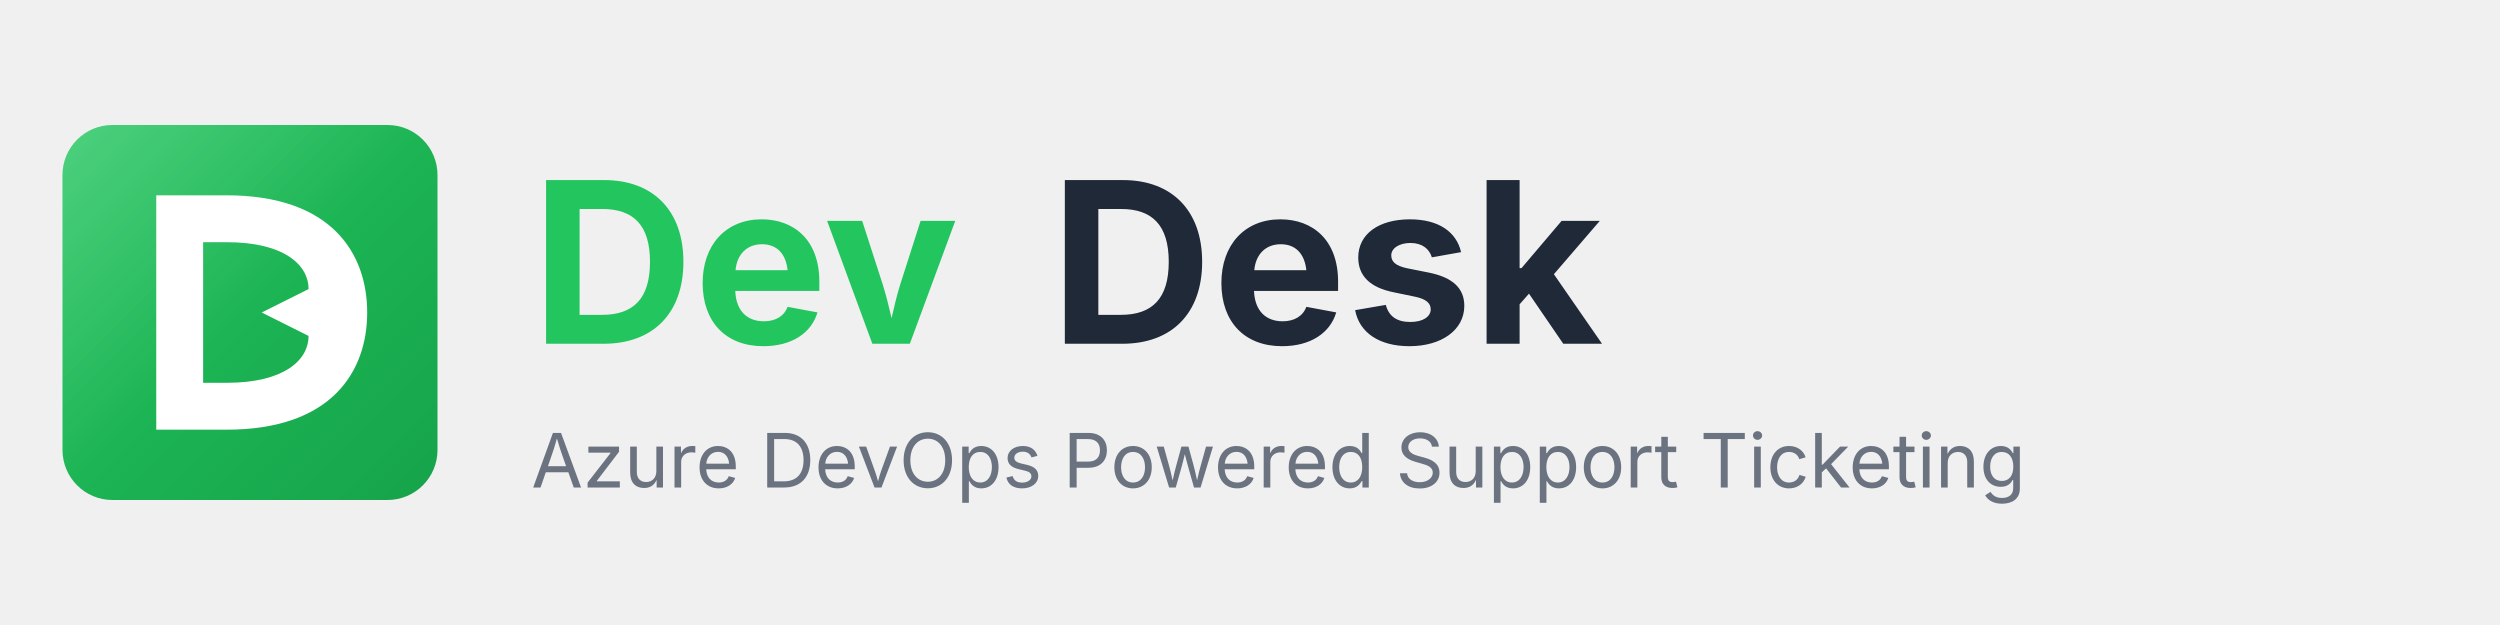
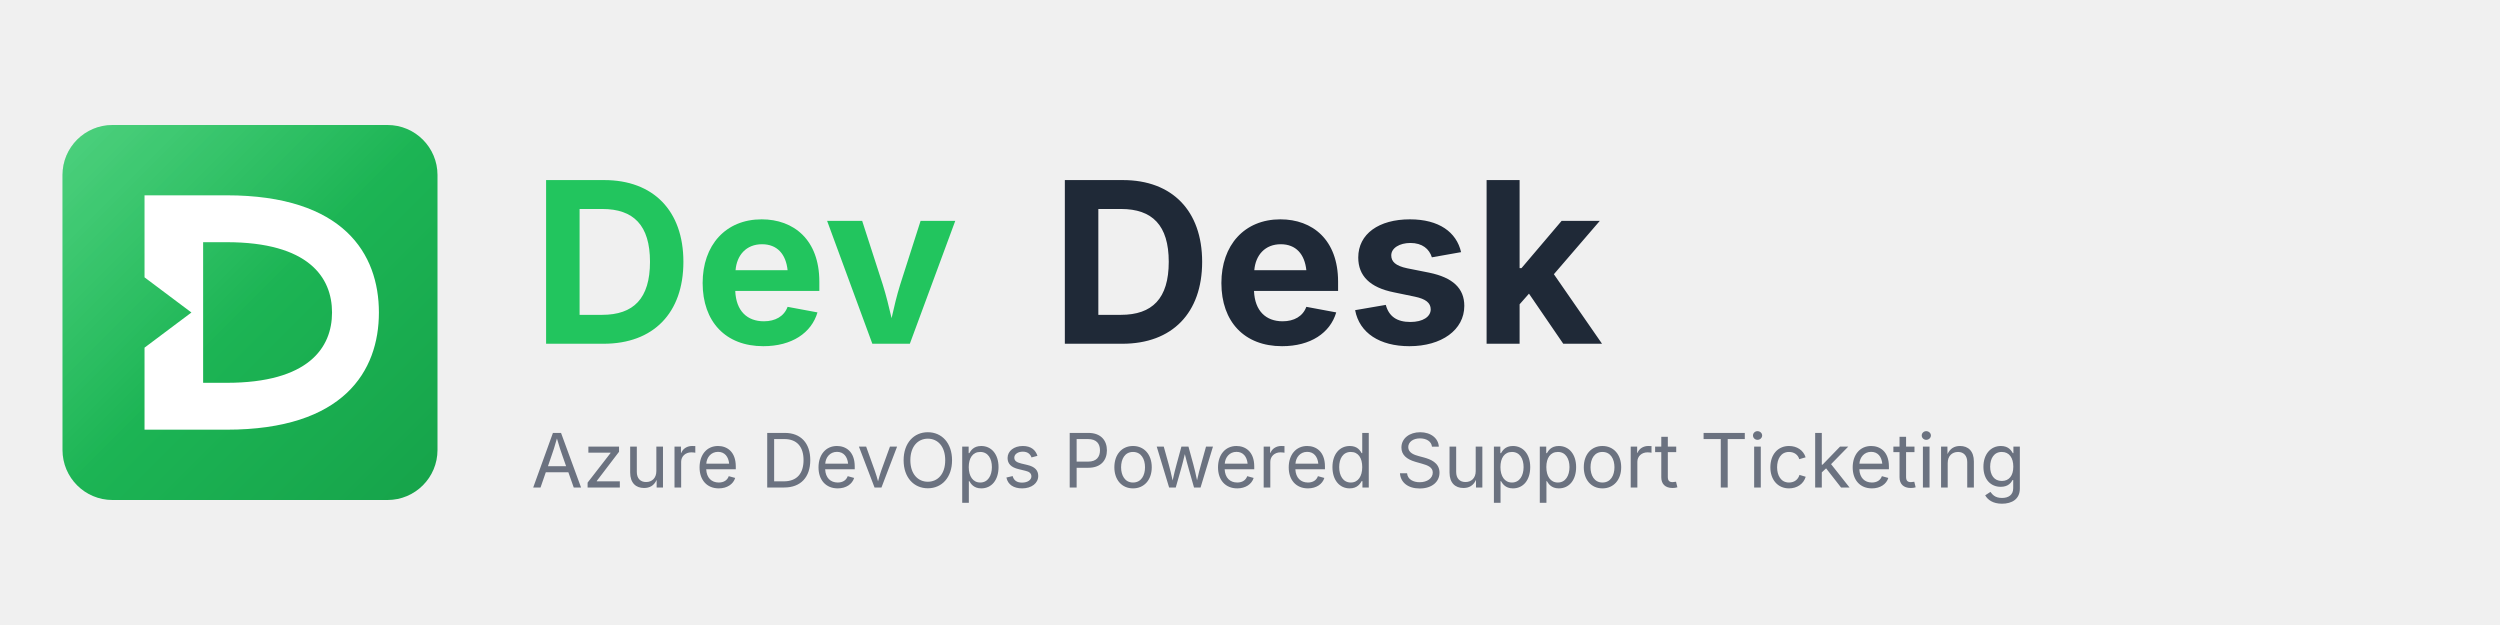
<svg xmlns="http://www.w3.org/2000/svg" viewBox="0 0 400 100" width="400" height="100">
  <defs>
    <linearGradient id="metalGradientFullLight" x1="0%" y1="0%" x2="100%" y2="100%">
      <stop offset="0%" stop-color="#22c55e" />
      <stop offset="100%" stop-color="#16a34a" />
    </linearGradient>
    <linearGradient id="shineGradientFullLight" x1="0%" y1="0%" x2="100%" y2="100%">
      <stop offset="0%" stop-color="#ffffff" stop-opacity="0.2" />
      <stop offset="50%" stop-color="#ffffff" stop-opacity="0" />
    </linearGradient>
  </defs>
  <rect x="10" y="20" width="60" height="60" rx="8" ry="8" fill="url(#metalGradientFullLight)" />
  <rect x="10" y="20" width="60" height="60" rx="8" ry="8" fill="url(#shineGradientFullLight)" />
-   <path d="M 25 31.25        L 25 68.75        L 36.25 68.75        C 53.125 68.75 58.75 59.375 58.75 50        C 58.75 40.625 53.125 31.25 36.25 31.25        Z         M 32.5 38.75        L 36.25 38.75        C 45.625 38.75 49.375 42.5 49.375 46.25        L 41.875 50        L 49.375 53.75        C 49.375 57.5 45.625 61.25 36.25 61.25        L 32.5 61.25        Z" fill="#ffffff" fill-rule="evenodd" />
+   <path d="M 23.125 31.25        L 23.125 44.375        L 30.625 50        L 23.125 55.625        L 23.125 68.75        L 36.25 68.75        C 55 68.75 60.625 59.375 60.625 50        C 60.625 40.625 55 31.25 36.25 31.25        Z         M 32.5 38.75        L 36.25 38.75        C 49.375 38.75 53.125 44.375 53.125 50        C 53.125 55.625 49.375 61.25 36.25 61.25        L 32.5 61.25        Z" fill="#ffffff" fill-rule="evenodd" />
  <text x="85" y="55" font-family="system-ui, -apple-system, 'Segoe UI', sans-serif" font-size="36" font-weight="700" fill="#22c55e">Dev</text>
  <text x="168" y="55" font-family="system-ui, -apple-system, 'Segoe UI', sans-serif" font-size="36" font-weight="700" fill="#1f2937">Desk</text>
  <text x="85" y="78" font-family="system-ui, -apple-system, 'Segoe UI', sans-serif" font-size="12" fill="#6b7280">Azure DevOps Powered Support Ticketing</text>
</svg>
